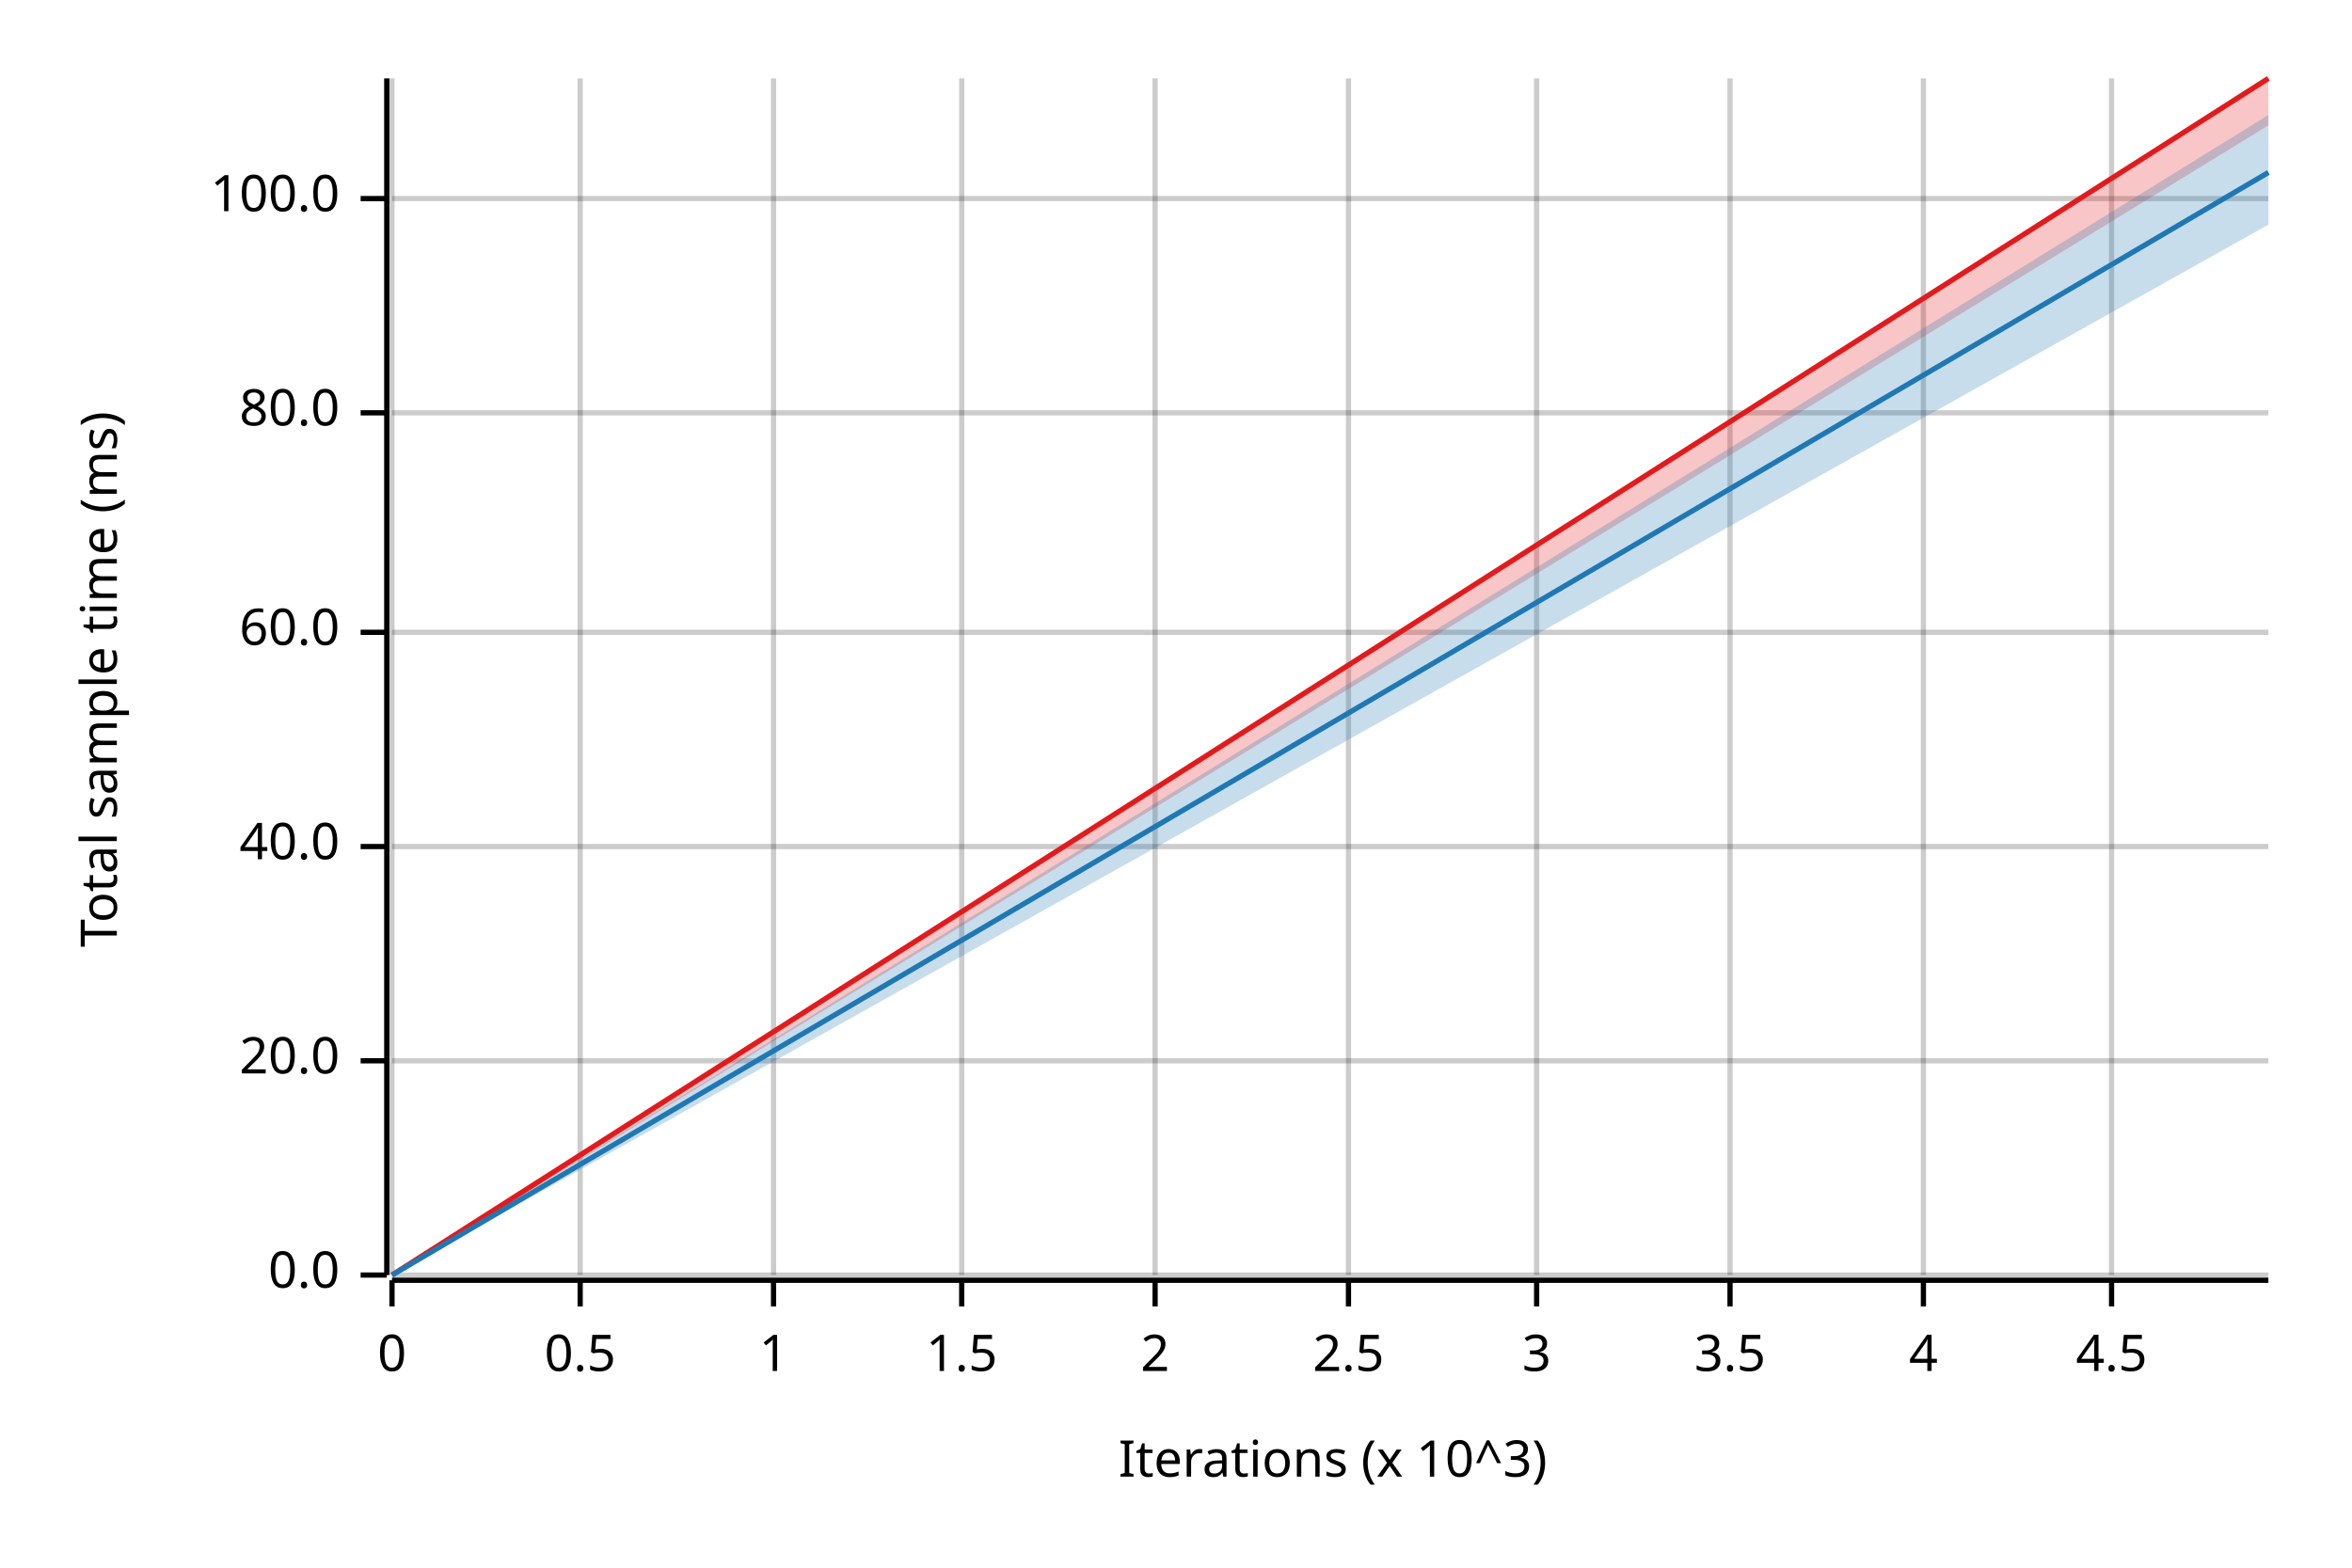
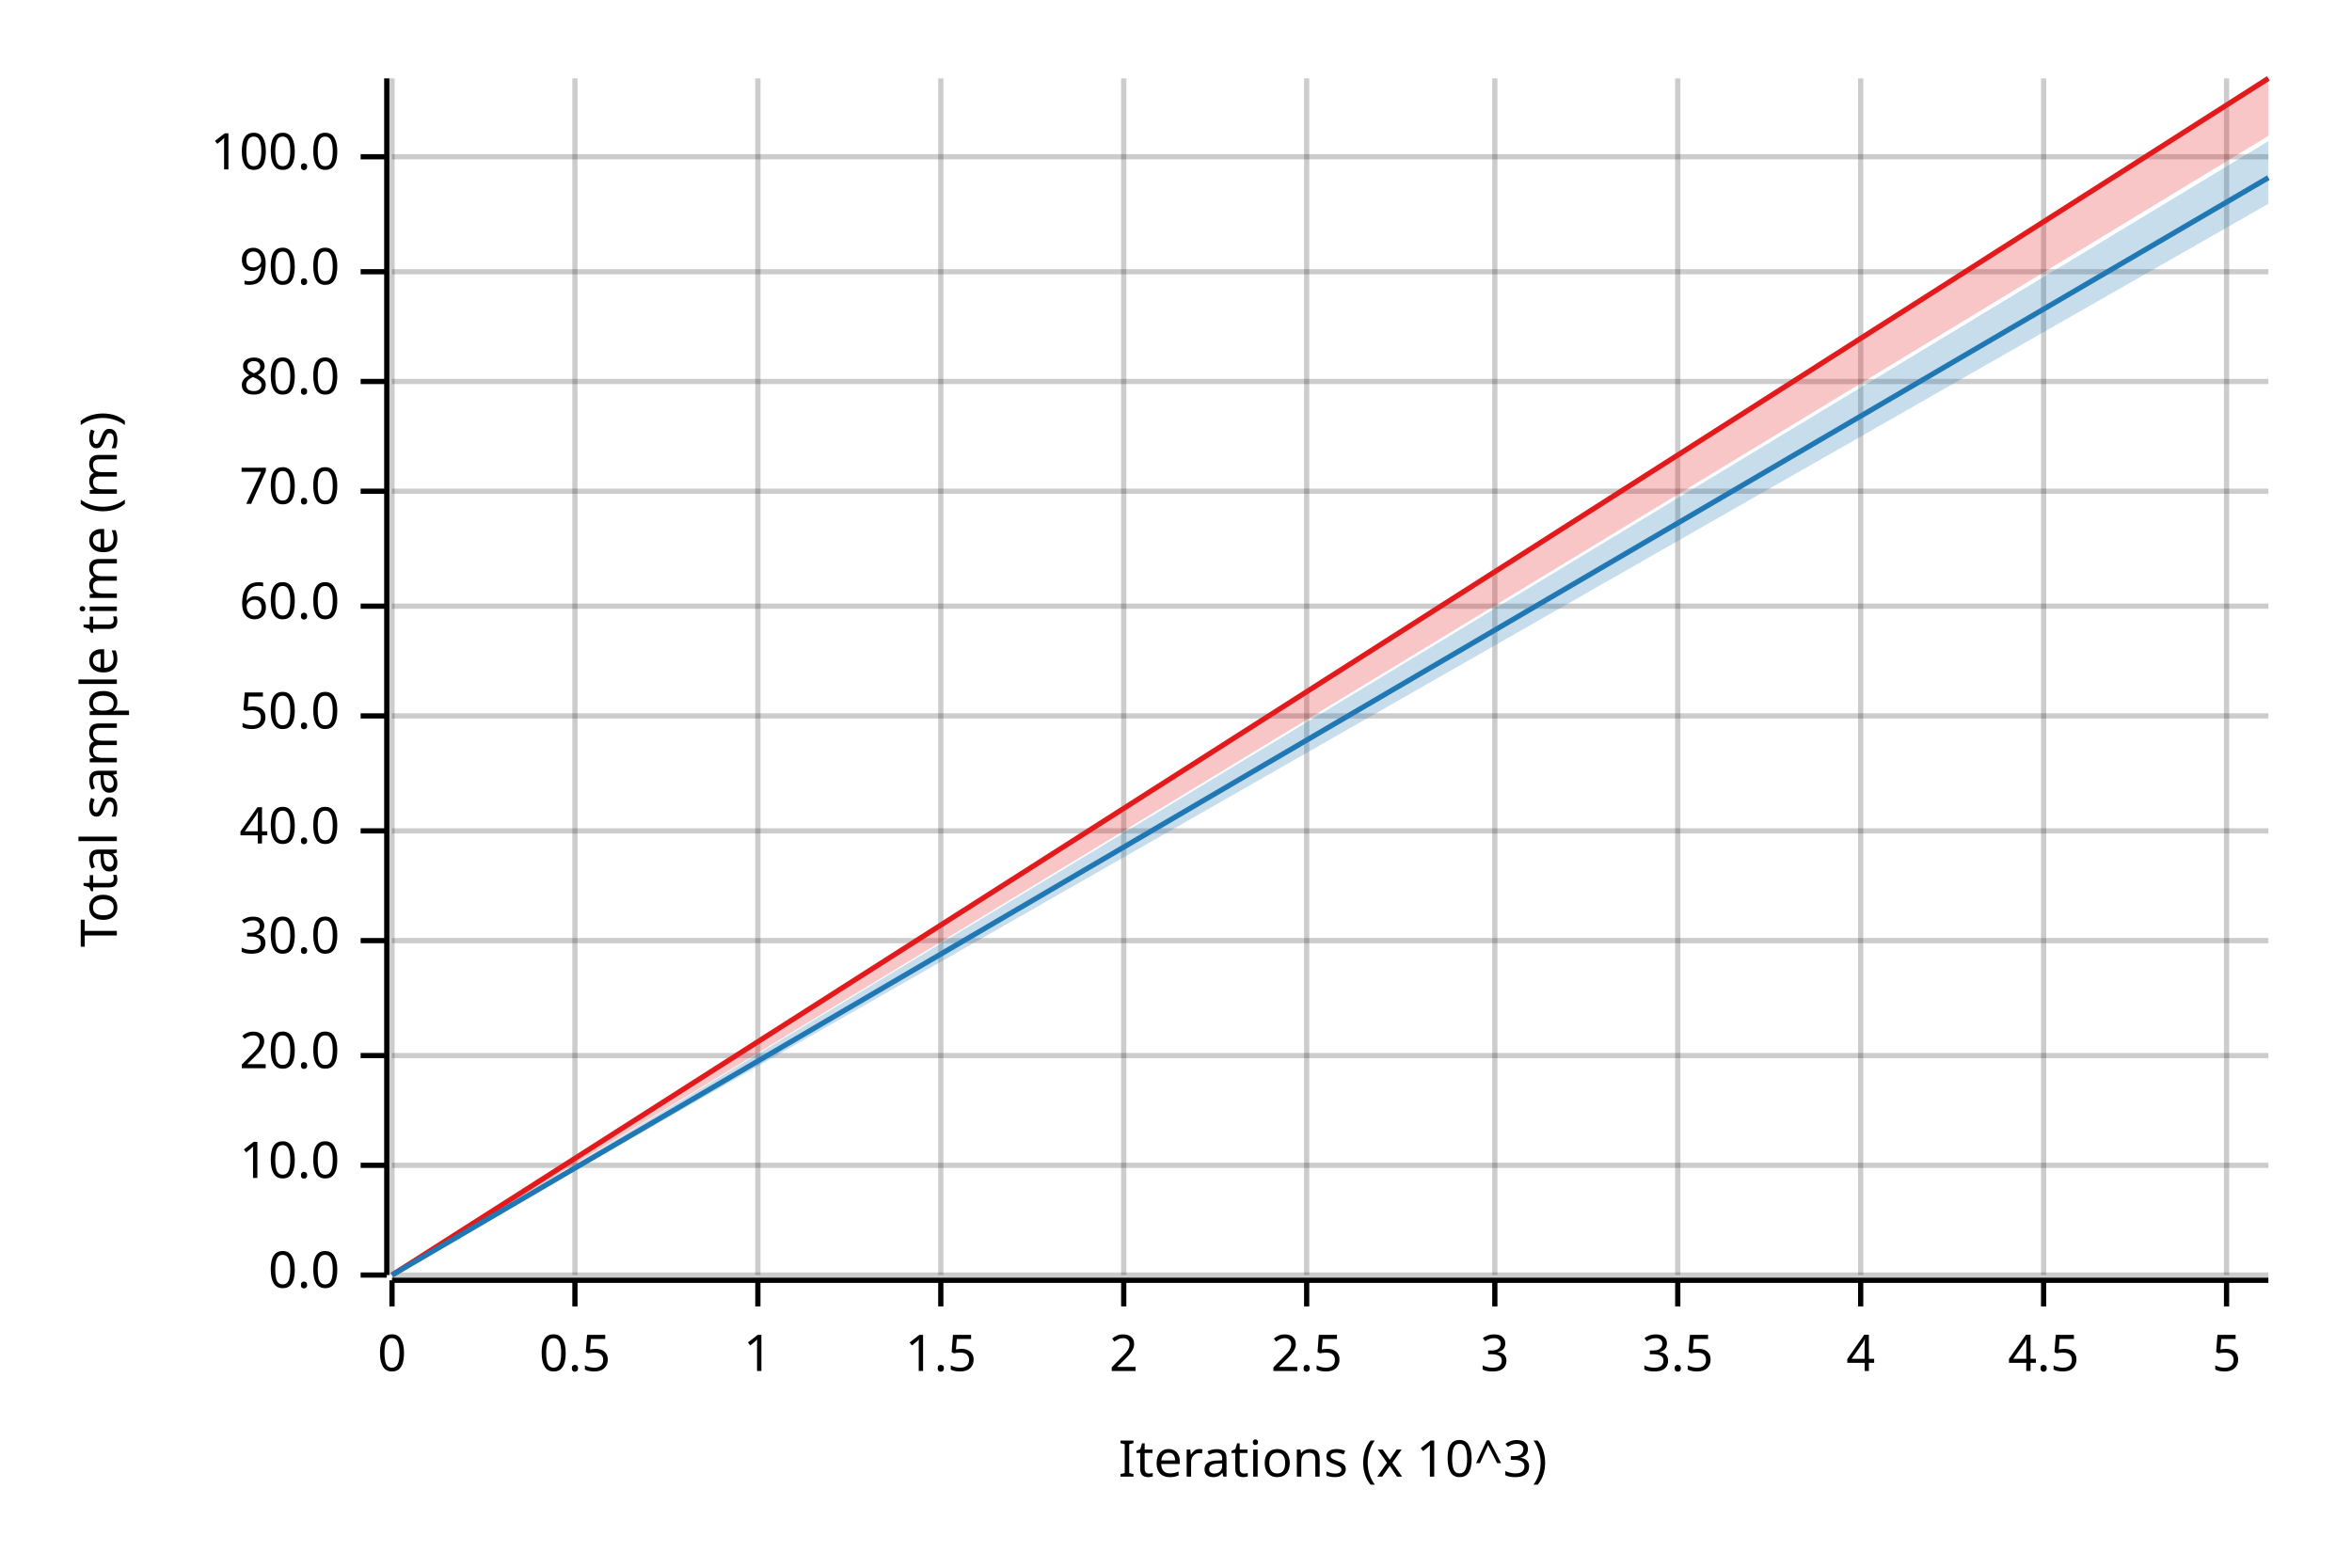
<svg xmlns="http://www.w3.org/2000/svg" width="450" height="300" viewBox="0 0 450 300">
  <text x="15" y="130" dy="0.76em" text-anchor="middle" font-family="sans-serif" font-size="9.677" opacity="1" fill="#000000" transform="rotate(270, 15, 130)">
Total sample time (ms)
</text>
  <text x="255" y="285" dy="-0.5ex" text-anchor="middle" font-family="sans-serif" font-size="9.677" opacity="1" fill="#000000">
Iterations (x 10^3)
</text>
  <line opacity="0.2" stroke="#000000" stroke-width="1" x1="75" y1="244" x2="75" y2="15" />
-   <line opacity="0.2" stroke="#000000" stroke-width="1" x1="111" y1="244" x2="111" y2="15" />
-   <line opacity="0.2" stroke="#000000" stroke-width="1" x1="148" y1="244" x2="148" y2="15" />
-   <line opacity="0.2" stroke="#000000" stroke-width="1" x1="184" y1="244" x2="184" y2="15" />
-   <line opacity="0.2" stroke="#000000" stroke-width="1" x1="221" y1="244" x2="221" y2="15" />
-   <line opacity="0.2" stroke="#000000" stroke-width="1" x1="258" y1="244" x2="258" y2="15" />
-   <line opacity="0.2" stroke="#000000" stroke-width="1" x1="294" y1="244" x2="294" y2="15" />
-   <line opacity="0.2" stroke="#000000" stroke-width="1" x1="331" y1="244" x2="331" y2="15" />
-   <line opacity="0.2" stroke="#000000" stroke-width="1" x1="368" y1="244" x2="368" y2="15" />
-   <line opacity="0.2" stroke="#000000" stroke-width="1" x1="404" y1="244" x2="404" y2="15" />
+   <line opacity="0.2" stroke="#000000" stroke-width="1" x1="110" y1="244" x2="110" y2="15" />
+   <line opacity="0.2" stroke="#000000" stroke-width="1" x1="145" y1="244" x2="145" y2="15" />
+   <line opacity="0.2" stroke="#000000" stroke-width="1" x1="180" y1="244" x2="180" y2="15" />
+   <line opacity="0.2" stroke="#000000" stroke-width="1" x1="215" y1="244" x2="215" y2="15" />
+   <line opacity="0.2" stroke="#000000" stroke-width="1" x1="250" y1="244" x2="250" y2="15" />
+   <line opacity="0.2" stroke="#000000" stroke-width="1" x1="286" y1="244" x2="286" y2="15" />
+   <line opacity="0.2" stroke="#000000" stroke-width="1" x1="321" y1="244" x2="321" y2="15" />
+   <line opacity="0.2" stroke="#000000" stroke-width="1" x1="356" y1="244" x2="356" y2="15" />
+   <line opacity="0.2" stroke="#000000" stroke-width="1" x1="391" y1="244" x2="391" y2="15" />
+   <line opacity="0.2" stroke="#000000" stroke-width="1" x1="426" y1="244" x2="426" y2="15" />
  <line opacity="0.2" stroke="#000000" stroke-width="1" x1="75" y1="244" x2="434" y2="244" />
-   <line opacity="0.2" stroke="#000000" stroke-width="1" x1="75" y1="203" x2="434" y2="203" />
-   <line opacity="0.2" stroke="#000000" stroke-width="1" x1="75" y1="162" x2="434" y2="162" />
-   <line opacity="0.2" stroke="#000000" stroke-width="1" x1="75" y1="121" x2="434" y2="121" />
-   <line opacity="0.2" stroke="#000000" stroke-width="1" x1="75" y1="79" x2="434" y2="79" />
-   <line opacity="0.2" stroke="#000000" stroke-width="1" x1="75" y1="38" x2="434" y2="38" />
+   <line opacity="0.2" stroke="#000000" stroke-width="1" x1="75" y1="223" x2="434" y2="223" />
+   <line opacity="0.2" stroke="#000000" stroke-width="1" x1="75" y1="202" x2="434" y2="202" />
+   <line opacity="0.2" stroke="#000000" stroke-width="1" x1="75" y1="180" x2="434" y2="180" />
+   <line opacity="0.2" stroke="#000000" stroke-width="1" x1="75" y1="159" x2="434" y2="159" />
+   <line opacity="0.2" stroke="#000000" stroke-width="1" x1="75" y1="137" x2="434" y2="137" />
+   <line opacity="0.2" stroke="#000000" stroke-width="1" x1="75" y1="116" x2="434" y2="116" />
+   <line opacity="0.2" stroke="#000000" stroke-width="1" x1="75" y1="94" x2="434" y2="94" />
+   <line opacity="0.2" stroke="#000000" stroke-width="1" x1="75" y1="73" x2="434" y2="73" />
+   <line opacity="0.2" stroke="#000000" stroke-width="1" x1="75" y1="52" x2="434" y2="52" />
+   <line opacity="0.2" stroke="#000000" stroke-width="1" x1="75" y1="30" x2="434" y2="30" />
  <polyline fill="none" opacity="1" stroke="#000000" stroke-width="1" points="74,15 74,244 " />
  <text x="65" y="244" dy="0.5ex" text-anchor="end" font-family="sans-serif" font-size="9.677" opacity="1" fill="#000000">
0.0
</text>
  <polyline fill="none" opacity="1" stroke="#000000" stroke-width="1" points="69,244 74,244 " />
-   <text x="65" y="203" dy="0.5ex" text-anchor="end" font-family="sans-serif" font-size="9.677" opacity="1" fill="#000000">
+   <text x="65" y="223" dy="0.5ex" text-anchor="end" font-family="sans-serif" font-size="9.677" opacity="1" fill="#000000">
+ 10.0
+ </text>
+   <polyline fill="none" opacity="1" stroke="#000000" stroke-width="1" points="69,223 74,223 " />
+   <text x="65" y="202" dy="0.5ex" text-anchor="end" font-family="sans-serif" font-size="9.677" opacity="1" fill="#000000">
20.0
</text>
-   <polyline fill="none" opacity="1" stroke="#000000" stroke-width="1" points="69,203 74,203 " />
-   <text x="65" y="162" dy="0.5ex" text-anchor="end" font-family="sans-serif" font-size="9.677" opacity="1" fill="#000000">
+   <polyline fill="none" opacity="1" stroke="#000000" stroke-width="1" points="69,202 74,202 " />
+   <text x="65" y="180" dy="0.5ex" text-anchor="end" font-family="sans-serif" font-size="9.677" opacity="1" fill="#000000">
+ 30.0
+ </text>
+   <polyline fill="none" opacity="1" stroke="#000000" stroke-width="1" points="69,180 74,180 " />
+   <text x="65" y="159" dy="0.5ex" text-anchor="end" font-family="sans-serif" font-size="9.677" opacity="1" fill="#000000">
40.0
</text>
-   <polyline fill="none" opacity="1" stroke="#000000" stroke-width="1" points="69,162 74,162 " />
-   <text x="65" y="121" dy="0.5ex" text-anchor="end" font-family="sans-serif" font-size="9.677" opacity="1" fill="#000000">
+   <polyline fill="none" opacity="1" stroke="#000000" stroke-width="1" points="69,159 74,159 " />
+   <text x="65" y="137" dy="0.5ex" text-anchor="end" font-family="sans-serif" font-size="9.677" opacity="1" fill="#000000">
+ 50.0
+ </text>
+   <polyline fill="none" opacity="1" stroke="#000000" stroke-width="1" points="69,137 74,137 " />
+   <text x="65" y="116" dy="0.5ex" text-anchor="end" font-family="sans-serif" font-size="9.677" opacity="1" fill="#000000">
60.0
</text>
-   <polyline fill="none" opacity="1" stroke="#000000" stroke-width="1" points="69,121 74,121 " />
-   <text x="65" y="79" dy="0.5ex" text-anchor="end" font-family="sans-serif" font-size="9.677" opacity="1" fill="#000000">
+   <polyline fill="none" opacity="1" stroke="#000000" stroke-width="1" points="69,116 74,116 " />
+   <text x="65" y="94" dy="0.5ex" text-anchor="end" font-family="sans-serif" font-size="9.677" opacity="1" fill="#000000">
+ 70.0
+ </text>
+   <polyline fill="none" opacity="1" stroke="#000000" stroke-width="1" points="69,94 74,94 " />
+   <text x="65" y="73" dy="0.5ex" text-anchor="end" font-family="sans-serif" font-size="9.677" opacity="1" fill="#000000">
80.0
</text>
-   <polyline fill="none" opacity="1" stroke="#000000" stroke-width="1" points="69,79 74,79 " />
-   <text x="65" y="38" dy="0.5ex" text-anchor="end" font-family="sans-serif" font-size="9.677" opacity="1" fill="#000000">
+   <polyline fill="none" opacity="1" stroke="#000000" stroke-width="1" points="69,73 74,73 " />
+   <text x="65" y="52" dy="0.5ex" text-anchor="end" font-family="sans-serif" font-size="9.677" opacity="1" fill="#000000">
+ 90.0
+ </text>
+   <polyline fill="none" opacity="1" stroke="#000000" stroke-width="1" points="69,52 74,52 " />
+   <text x="65" y="30" dy="0.5ex" text-anchor="end" font-family="sans-serif" font-size="9.677" opacity="1" fill="#000000">
100.0
</text>
-   <polyline fill="none" opacity="1" stroke="#000000" stroke-width="1" points="69,38 74,38 " />
+   <polyline fill="none" opacity="1" stroke="#000000" stroke-width="1" points="69,30 74,30 " />
  <polyline fill="none" opacity="1" stroke="#000000" stroke-width="1" points="75,245 434,245 " />
  <text x="75" y="255" dy="0.76em" text-anchor="middle" font-family="sans-serif" font-size="9.677" opacity="1" fill="#000000">
0
</text>
  <polyline fill="none" opacity="1" stroke="#000000" stroke-width="1" points="75,245 75,250 " />
-   <text x="111" y="255" dy="0.76em" text-anchor="middle" font-family="sans-serif" font-size="9.677" opacity="1" fill="#000000">
+   <text x="110" y="255" dy="0.76em" text-anchor="middle" font-family="sans-serif" font-size="9.677" opacity="1" fill="#000000">
0.5
</text>
-   <polyline fill="none" opacity="1" stroke="#000000" stroke-width="1" points="111,245 111,250 " />
-   <text x="148" y="255" dy="0.76em" text-anchor="middle" font-family="sans-serif" font-size="9.677" opacity="1" fill="#000000">
+   <polyline fill="none" opacity="1" stroke="#000000" stroke-width="1" points="110,245 110,250 " />
+   <text x="145" y="255" dy="0.76em" text-anchor="middle" font-family="sans-serif" font-size="9.677" opacity="1" fill="#000000">
1
</text>
-   <polyline fill="none" opacity="1" stroke="#000000" stroke-width="1" points="148,245 148,250 " />
-   <text x="184" y="255" dy="0.76em" text-anchor="middle" font-family="sans-serif" font-size="9.677" opacity="1" fill="#000000">
+   <polyline fill="none" opacity="1" stroke="#000000" stroke-width="1" points="145,245 145,250 " />
+   <text x="180" y="255" dy="0.76em" text-anchor="middle" font-family="sans-serif" font-size="9.677" opacity="1" fill="#000000">
1.5
</text>
-   <polyline fill="none" opacity="1" stroke="#000000" stroke-width="1" points="184,245 184,250 " />
-   <text x="221" y="255" dy="0.76em" text-anchor="middle" font-family="sans-serif" font-size="9.677" opacity="1" fill="#000000">
+   <polyline fill="none" opacity="1" stroke="#000000" stroke-width="1" points="180,245 180,250 " />
+   <text x="215" y="255" dy="0.76em" text-anchor="middle" font-family="sans-serif" font-size="9.677" opacity="1" fill="#000000">
2
</text>
-   <polyline fill="none" opacity="1" stroke="#000000" stroke-width="1" points="221,245 221,250 " />
-   <text x="258" y="255" dy="0.76em" text-anchor="middle" font-family="sans-serif" font-size="9.677" opacity="1" fill="#000000">
+   <polyline fill="none" opacity="1" stroke="#000000" stroke-width="1" points="215,245 215,250 " />
+   <text x="250" y="255" dy="0.76em" text-anchor="middle" font-family="sans-serif" font-size="9.677" opacity="1" fill="#000000">
2.5
</text>
-   <polyline fill="none" opacity="1" stroke="#000000" stroke-width="1" points="258,245 258,250 " />
-   <text x="294" y="255" dy="0.76em" text-anchor="middle" font-family="sans-serif" font-size="9.677" opacity="1" fill="#000000">
+   <polyline fill="none" opacity="1" stroke="#000000" stroke-width="1" points="250,245 250,250 " />
+   <text x="286" y="255" dy="0.76em" text-anchor="middle" font-family="sans-serif" font-size="9.677" opacity="1" fill="#000000">
3
</text>
-   <polyline fill="none" opacity="1" stroke="#000000" stroke-width="1" points="294,245 294,250 " />
-   <text x="331" y="255" dy="0.76em" text-anchor="middle" font-family="sans-serif" font-size="9.677" opacity="1" fill="#000000">
+   <polyline fill="none" opacity="1" stroke="#000000" stroke-width="1" points="286,245 286,250 " />
+   <text x="321" y="255" dy="0.76em" text-anchor="middle" font-family="sans-serif" font-size="9.677" opacity="1" fill="#000000">
3.5
</text>
-   <polyline fill="none" opacity="1" stroke="#000000" stroke-width="1" points="331,245 331,250 " />
-   <text x="368" y="255" dy="0.76em" text-anchor="middle" font-family="sans-serif" font-size="9.677" opacity="1" fill="#000000">
+   <polyline fill="none" opacity="1" stroke="#000000" stroke-width="1" points="321,245 321,250 " />
+   <text x="356" y="255" dy="0.76em" text-anchor="middle" font-family="sans-serif" font-size="9.677" opacity="1" fill="#000000">
4
</text>
-   <polyline fill="none" opacity="1" stroke="#000000" stroke-width="1" points="368,245 368,250 " />
-   <text x="404" y="255" dy="0.76em" text-anchor="middle" font-family="sans-serif" font-size="9.677" opacity="1" fill="#000000">
+   <polyline fill="none" opacity="1" stroke="#000000" stroke-width="1" points="356,245 356,250 " />
+   <text x="391" y="255" dy="0.76em" text-anchor="middle" font-family="sans-serif" font-size="9.677" opacity="1" fill="#000000">
4.5
</text>
-   <polyline fill="none" opacity="1" stroke="#000000" stroke-width="1" points="404,245 404,250 " />
+   <polyline fill="none" opacity="1" stroke="#000000" stroke-width="1" points="391,245 391,250 " />
+   <text x="426" y="255" dy="0.76em" text-anchor="middle" font-family="sans-serif" font-size="9.677" opacity="1" fill="#000000">
+ 5
+ </text>
+   <polyline fill="none" opacity="1" stroke="#000000" stroke-width="1" points="426,245 426,250 " />
  <polyline fill="none" opacity="1" stroke="#E31A1C" stroke-width="1" points="75,244 434,15 " />
-   <polygon opacity="0.25" fill="#E31A1C" points="75,244 434,24 434,15 " />
-   <polyline fill="none" opacity="1" stroke="#1F78B4" stroke-width="1" points="75,244 434,33 " />
-   <polygon opacity="0.25" fill="#1F78B4" points="75,244 434,43 434,22 " />
+   <polygon opacity="0.25" fill="#E31A1C" points="75,244 434,26 434,15 " />
+   <polyline fill="none" opacity="1" stroke="#1F78B4" stroke-width="1" points="75,244 434,34 " />
+   <polygon opacity="0.25" fill="#1F78B4" points="75,244 434,39 434,27 " />
</svg>
